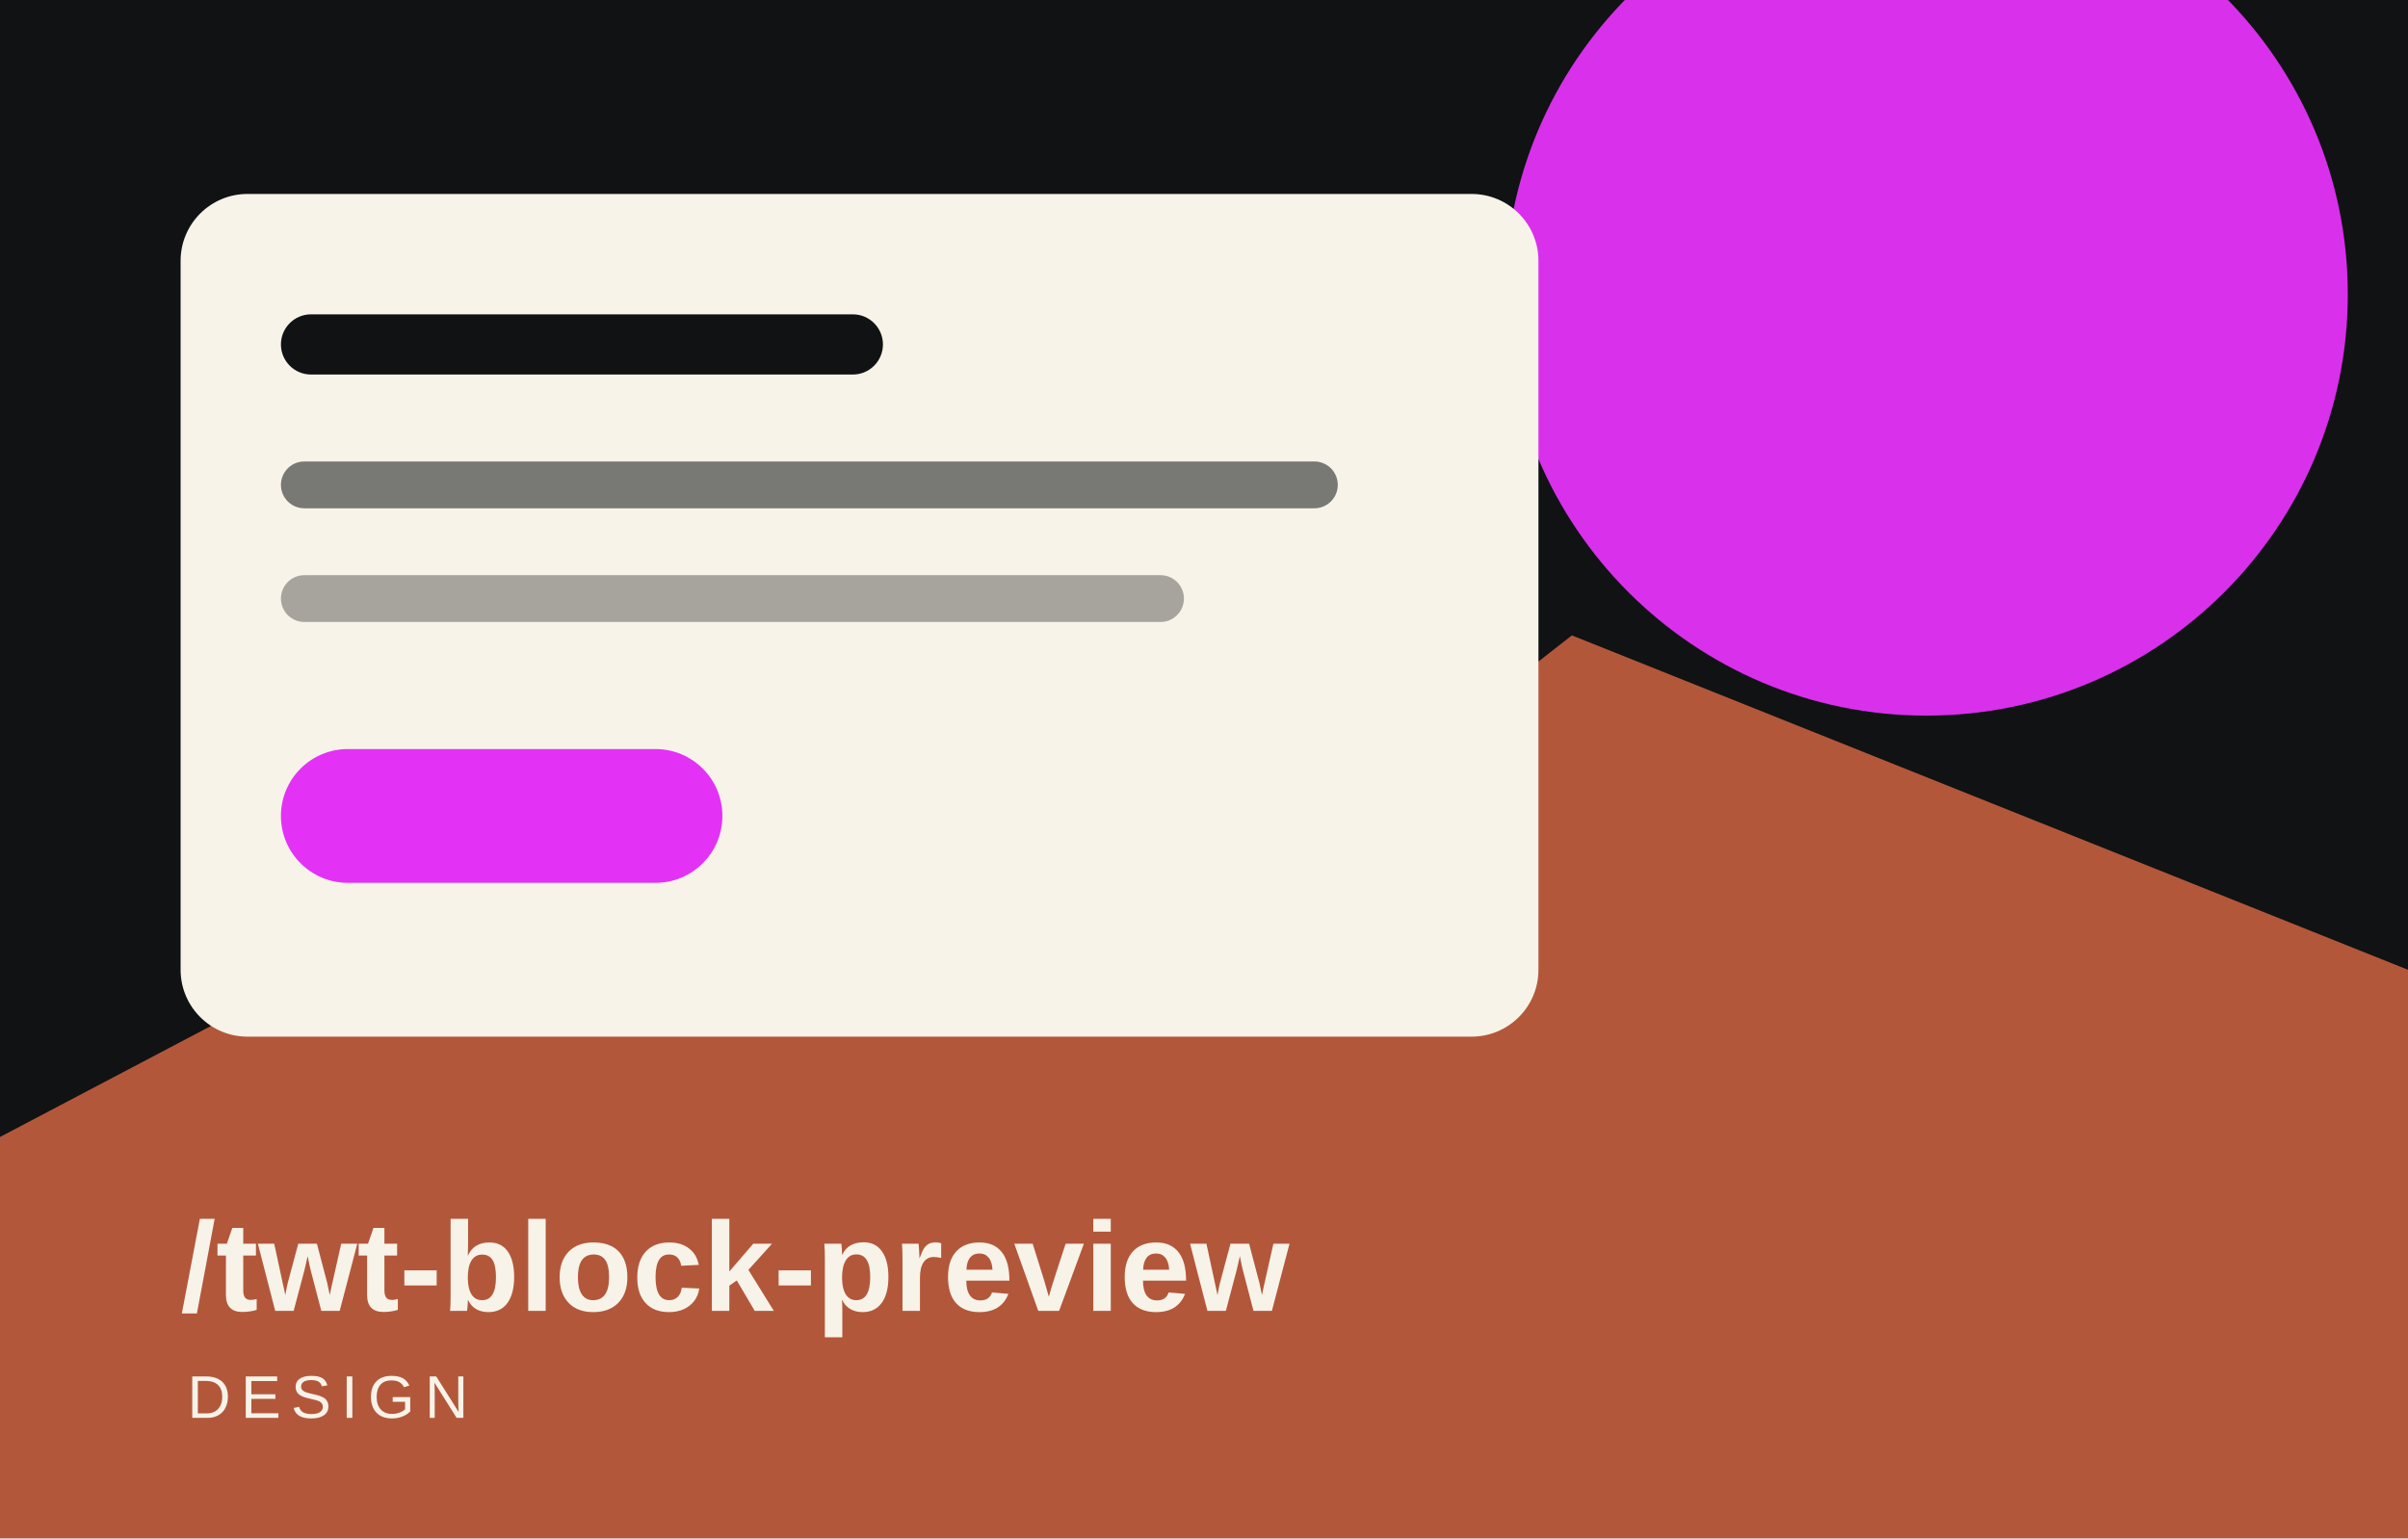
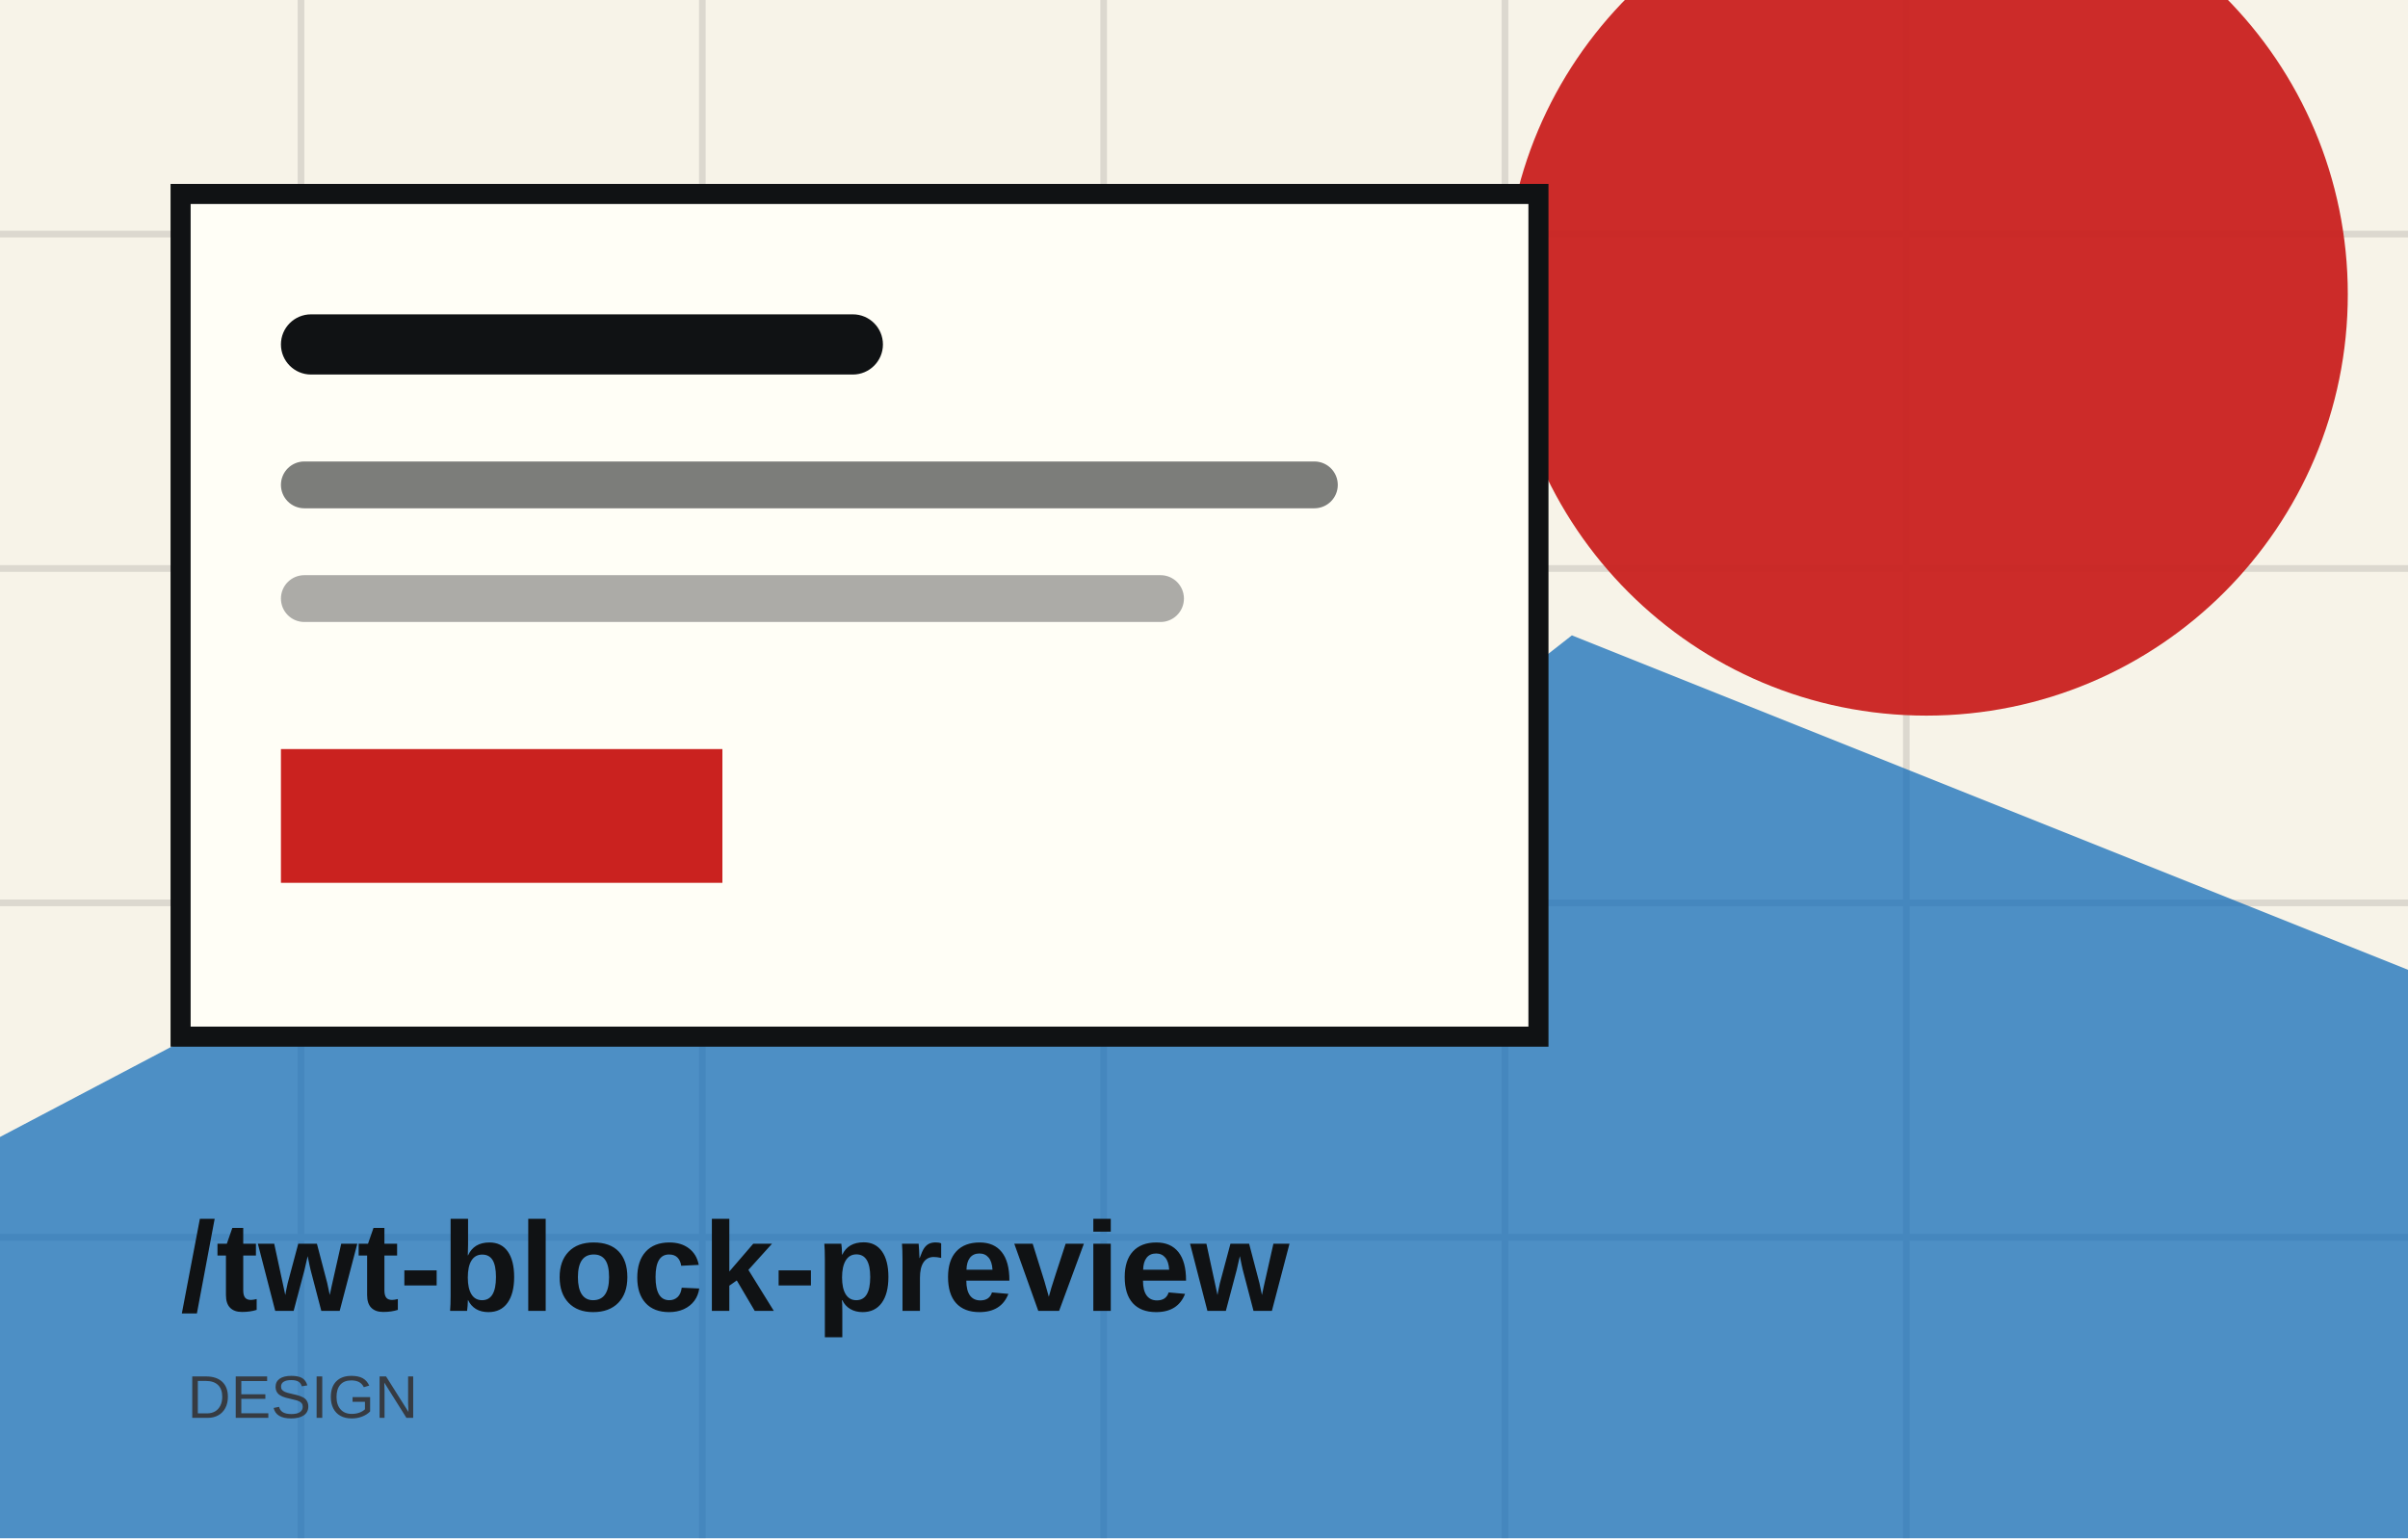
<svg xmlns="http://www.w3.org/2000/svg" width="720" height="460" viewBox="0 0 720 460" role="img" aria-label="/twt-block-preview preview">
-   <rect width="720" height="460" fill="#101214" />
-   <circle cx="576" cy="88" r="126" fill="hsl(294 92% 58%)" opacity=".95" />
-   <path d="M0 340 L190 240 L332 298 L470 190 L720 290 V460 H0Z" fill="hsl(14 88% 62%)" opacity=".72" />
-   <rect x="54" y="58" width="406" height="252" rx="20" fill="#f7f3e8" />
+   <rect width="720" height="460" fill="#f7f3e8" />
+   <path d="M0 70 H720 M0 170 H720 M0 270 H720 M0 370 H720 M90 0 V460 M210 0 V460 M330 0 V460 M450 0 V460 M570 0 V460" stroke="#101214" stroke-width="2" opacity=".12" />
+   <circle cx="576" cy="88" r="126" fill="#ca221f" opacity=".95" />
+   <path d="M0 340 L190 240 L332 298 L470 190 L720 290 V460 H0Z" fill="#0b68b7" opacity=".72" />
+   <rect x="54" y="58" width="406" height="252" fill="#fffef6" stroke="#101214" stroke-width="6" />
  <rect x="84" y="94" width="180" height="18" rx="9" fill="#101214" />
  <rect x="84" y="138" width="316" height="14" rx="7" fill="#101214" opacity=".55" />
  <rect x="84" y="172" width="270" height="14" rx="7" fill="#101214" opacity=".35" />
-   <rect x="84" y="224" width="132" height="40" rx="20" fill="hsl(294 92% 58%)" />
-   <text x="54" y="392" fill="#f7f3e8" font-family="Arial Black, Arial, sans-serif" font-size="38" font-weight="900">/twt-block-preview</text>
-   <text x="56" y="424" fill="#f7f3e8" font-family="Arial, sans-serif" font-size="18" letter-spacing="3">DESIGN</text>
+   <rect x="84" y="224" width="132" height="40" fill="#ca221f" />
+   <text x="54" y="392" fill="#101214" font-family="Arial Black, Arial, sans-serif" font-size="38" font-weight="900">/twt-block-preview</text>
+   <text x="56" y="424" fill="#363b42" font-family="Arial, sans-serif" font-size="18">DESIGN</text>
</svg>
